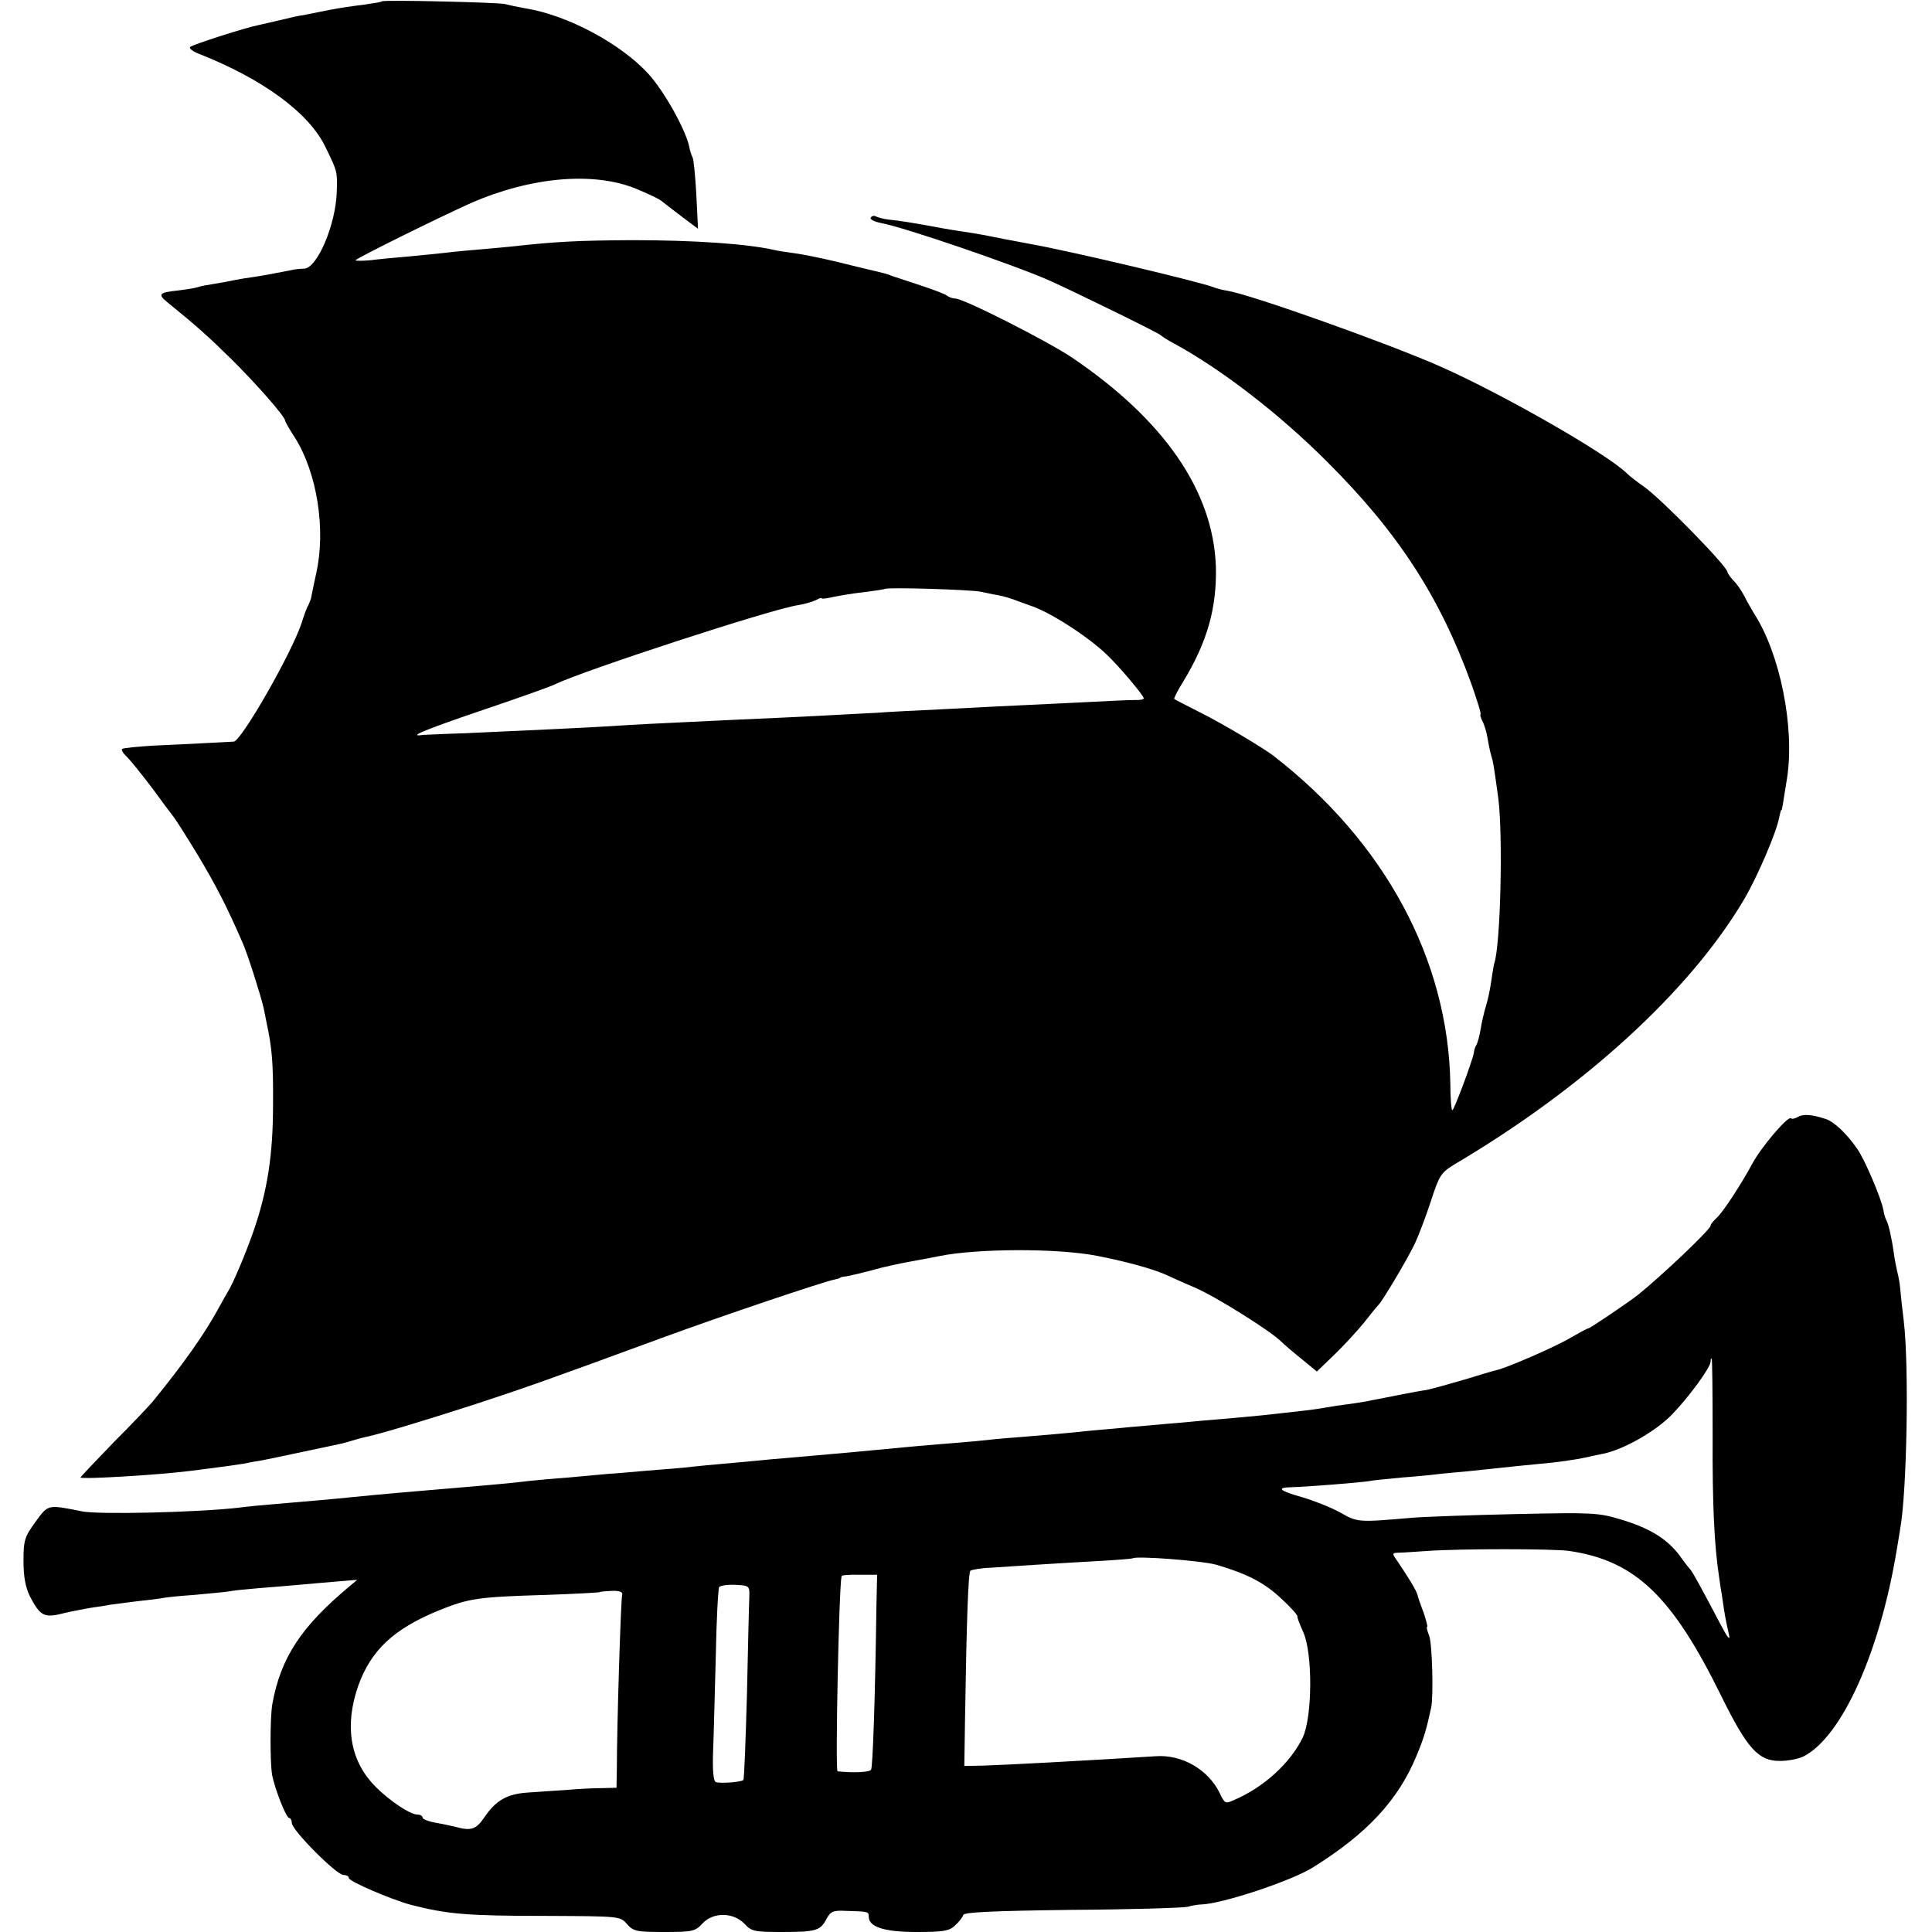
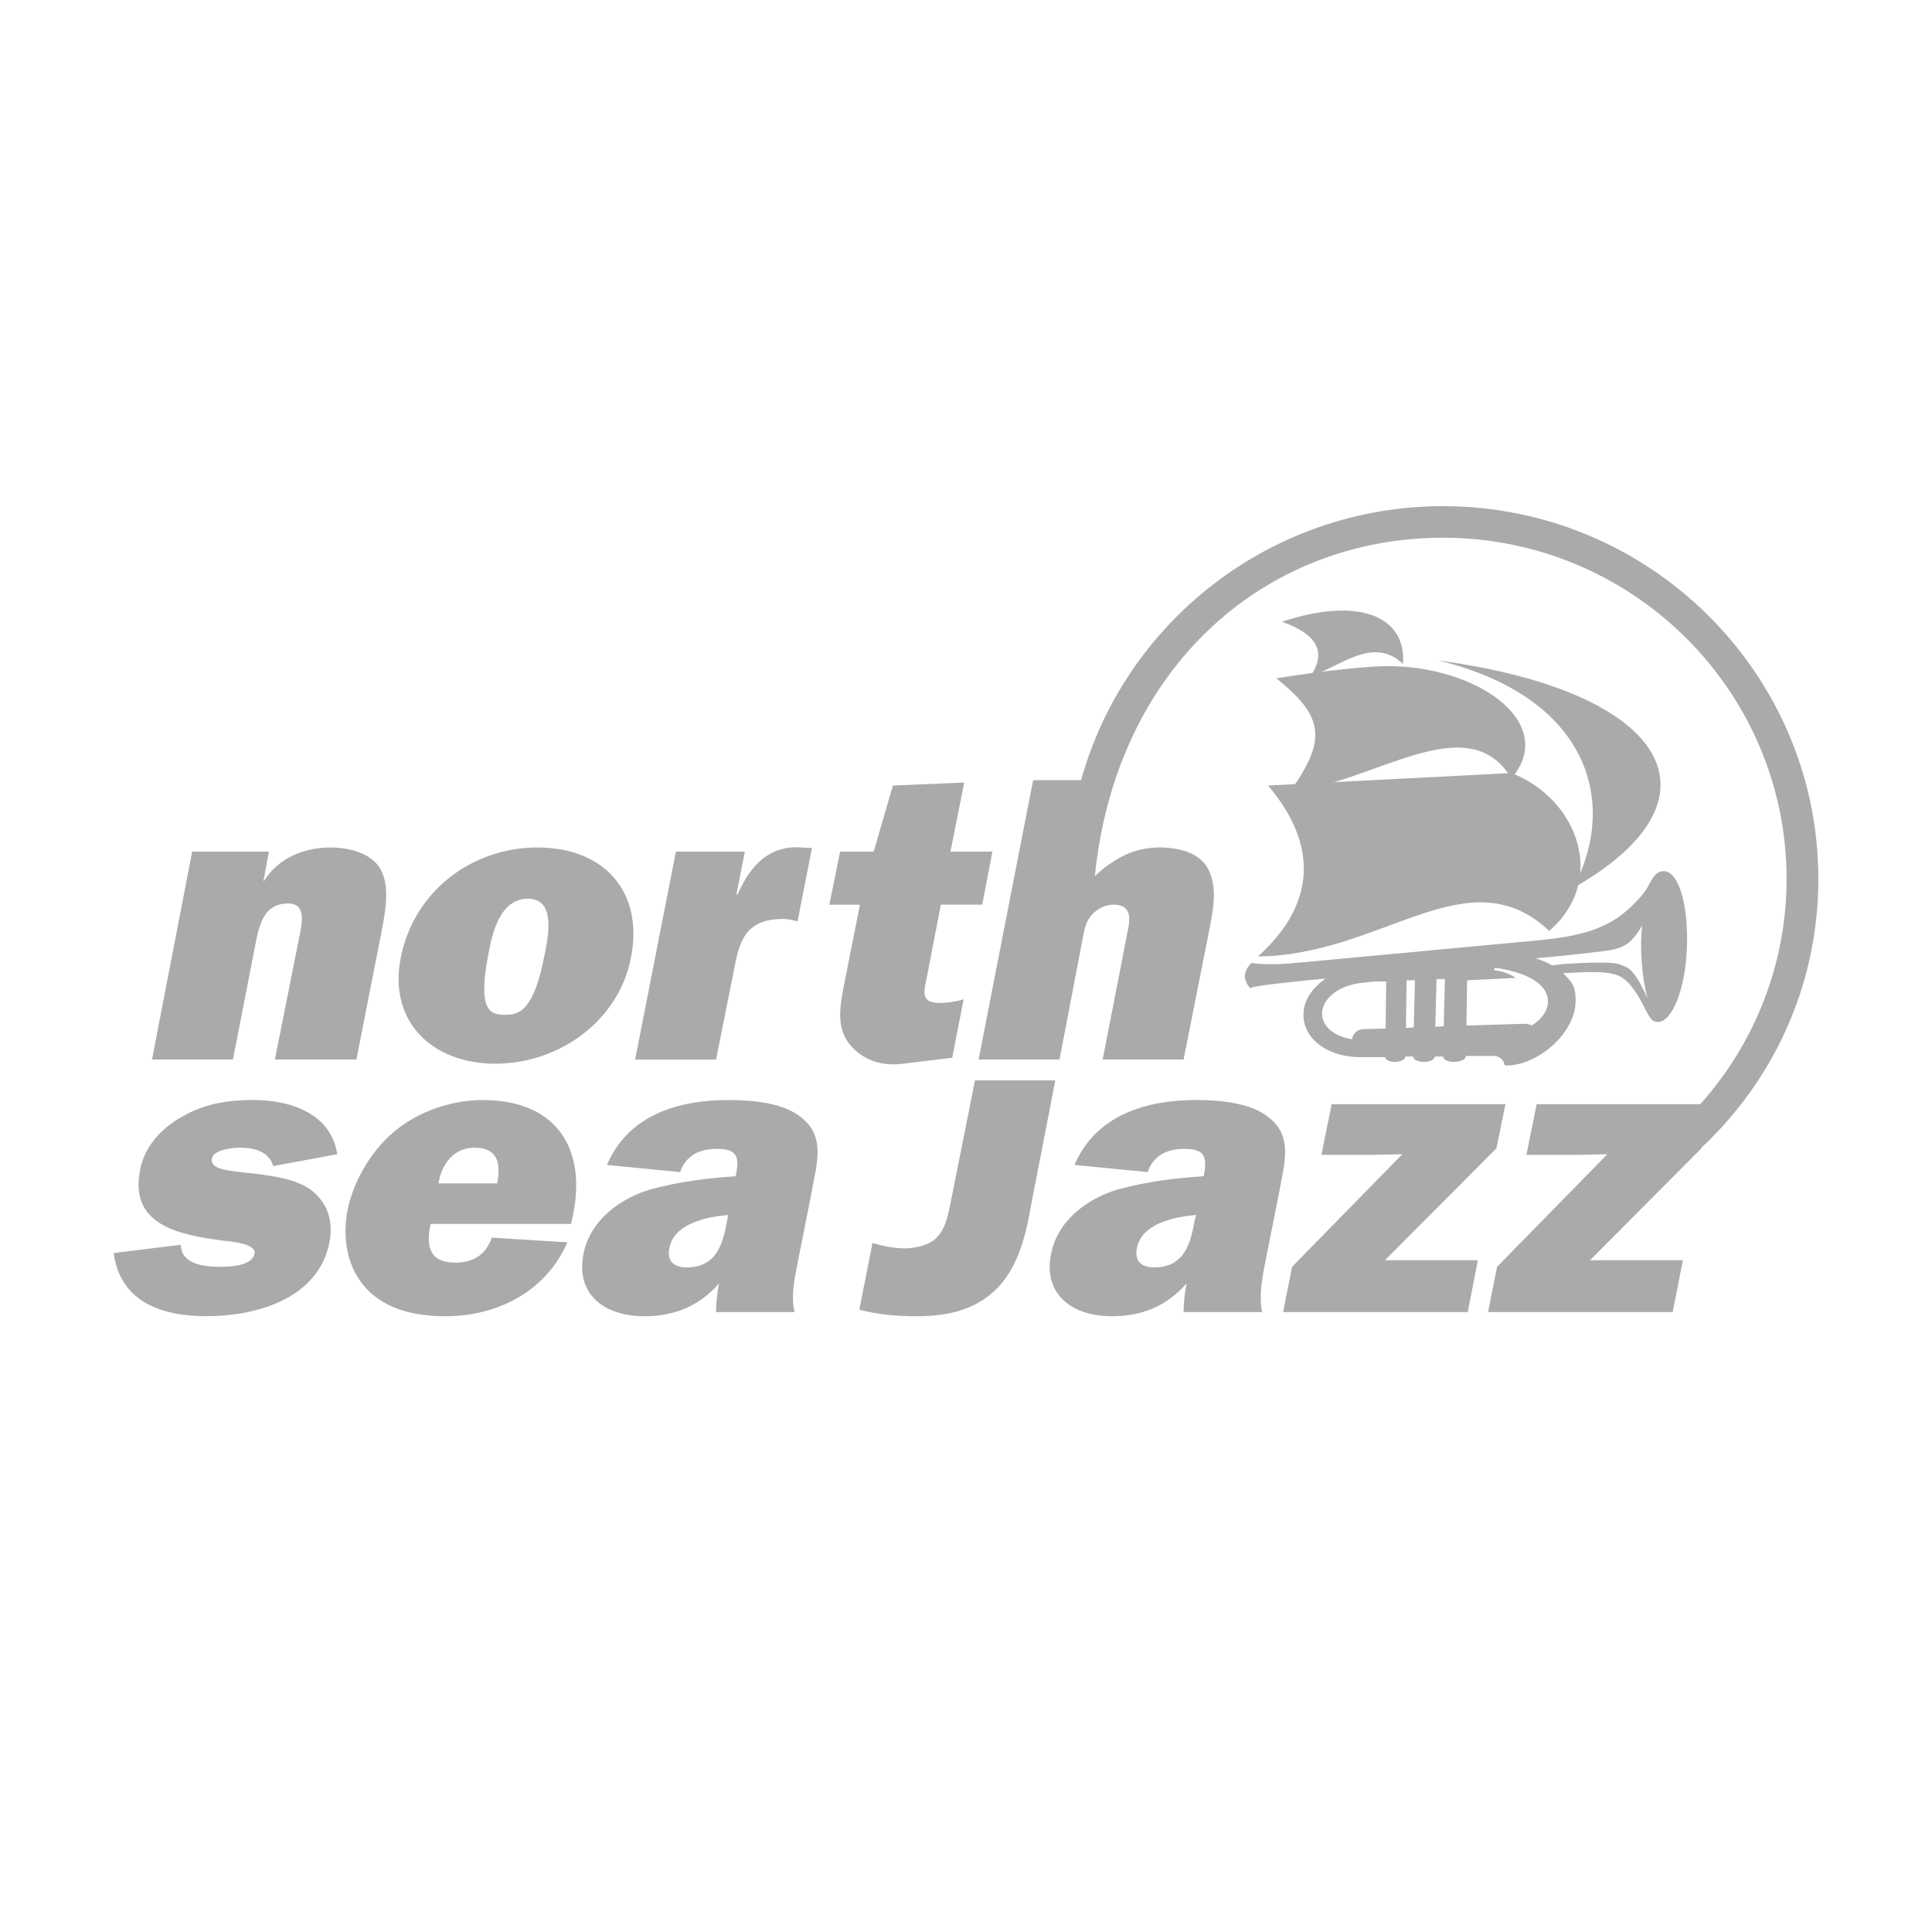
- <svg xmlns="http://www.w3.org/2000/svg" version="1.0" width="576pt" height="576pt" viewBox="0 0 576 576" preserveAspectRatio="xMidYMid meet">
-   <g transform="translate(0,576) scale(0.1,-0.1)" fill="#000000" stroke="none">
-     <path d="M1139 5756 c-2 -2 -26 -6 -54 -10 -27 -3 -75 -10 -105 -16 -30 -6 -64 -13 -75 -15 -11 -1 -42 -8 -70 -15 -27 -6 -57 -13 -65 -15 -37 -7 -196 -58 -203 -65 -4 -4 7 -13 25 -20 191 -75 330 -177 378 -278 36 -73 36 -74 34 -134 -3 -98 -58 -227 -97 -229 -12 0 -29 -2 -37 -4 -39 -8 -88 -17 -115 -21 -16 -2 -41 -6 -55 -9 -14 -3 -41 -8 -60 -11 -19 -3 -42 -7 -50 -10 -8 -3 -35 -7 -59 -10 -57 -6 -62 -11 -31 -36 84 -68 121 -101 189 -168 74 -73 161 -172 161 -184 0 -3 13 -26 30 -52 65 -104 92 -272 63 -402 -8 -37 -15 -71 -16 -77 -2 -5 -5 -14 -8 -20 -4 -5 -12 -28 -19 -50 -28 -88 -180 -354 -203 -356 -20 -1 -147 -8 -240 -12 -48 -3 -90 -7 -93 -10 -3 -3 3 -13 14 -23 11 -11 45 -53 76 -94 30 -41 59 -80 64 -86 5 -6 37 -56 71 -112 55 -92 87 -154 134 -262 16 -36 55 -160 63 -195 2 -11 6 -31 9 -45 16 -75 20 -118 19 -245 0 -149 -17 -256 -58 -375 -25 -71 -61 -156 -76 -180 -5 -8 -19 -33 -31 -55 -40 -73 -102 -161 -194 -274 -11 -13 -64 -69 -118 -123 -53 -55 -97 -101 -97 -103 0 -6 227 7 330 20 88 11 137 18 155 21 11 2 34 7 50 9 17 3 73 15 125 26 52 11 103 22 113 24 10 2 27 7 37 10 10 3 27 8 37 10 48 10 182 51 322 96 156 51 226 76 561 199 182 67 483 168 517 175 10 2 18 4 18 6 0 1 9 3 20 4 11 2 45 10 75 18 30 9 82 20 115 26 33 6 71 13 85 16 112 23 352 24 470 1 83 -16 164 -38 205 -56 11 -5 50 -23 88 -39 64 -28 225 -129 257 -161 8 -8 36 -32 61 -52 l45 -37 50 48 c28 27 68 70 90 97 21 27 41 51 44 54 11 10 86 136 107 180 12 25 34 83 49 129 25 77 30 85 71 110 386 228 702 517 863 790 39 66 96 199 104 242 3 13 5 24 7 24 2 0 3 8 17 96 23 151 -21 370 -98 489 -8 14 -22 37 -29 52 -8 15 -22 37 -33 47 -10 11 -18 23 -18 26 0 16 -198 219 -250 255 -19 13 -42 31 -50 39 -59 58 -368 235 -555 318 -156 69 -563 214 -635 226 -14 2 -32 7 -40 10 -39 16 -427 108 -550 130 -60 11 -106 20 -125 24 -11 2 -31 6 -45 8 -35 5 -90 14 -120 20 -61 11 -97 17 -128 20 -18 2 -36 7 -41 10 -5 3 -12 1 -15 -4 -3 -5 11 -12 31 -16 67 -12 397 -125 501 -171 70 -31 327 -157 332 -163 3 -3 21 -15 40 -25 142 -77 315 -211 455 -351 212 -211 337 -403 431 -662 18 -51 31 -93 28 -93 -2 0 0 -8 5 -19 6 -10 13 -33 16 -52 3 -19 8 -42 11 -52 6 -19 7 -26 21 -127 14 -109 7 -436 -12 -492 -2 -7 -6 -31 -9 -53 -3 -22 -10 -56 -16 -75 -6 -19 -13 -51 -16 -70 -3 -19 -9 -39 -12 -45 -4 -5 -7 -16 -8 -24 -4 -24 -59 -171 -64 -171 -3 0 -6 35 -6 78 -6 371 -196 723 -529 980 -32 24 -151 95 -215 127 -41 21 -77 39 -79 41 -2 2 10 25 26 51 73 120 101 221 98 344 -8 225 -154 437 -429 623 -73 49 -323 176 -348 176 -8 0 -18 4 -24 8 -5 5 -40 18 -79 31 -38 13 -77 25 -85 28 -16 7 -23 8 -60 17 -14 3 -62 15 -107 26 -46 11 -101 22 -124 25 -22 3 -50 7 -62 10 -79 18 -237 29 -422 29 -161 -1 -226 -4 -360 -19 -22 -2 -71 -7 -110 -10 -38 -3 -83 -8 -100 -10 -16 -2 -61 -6 -100 -10 -38 -3 -89 -8 -112 -11 -24 -2 -43 -2 -43 0 0 5 253 130 345 171 179 78 366 94 492 42 34 -14 68 -30 75 -36 7 -6 35 -27 61 -47 l48 -36 -5 102 c-3 55 -8 105 -11 110 -3 6 -8 20 -10 32 -10 50 -75 167 -123 219 -82 89 -240 174 -365 194 -23 4 -51 10 -62 13 -22 5 -361 13 -366 8z m1784 -1760 c15 -3 37 -8 50 -10 22 -4 41 -10 75 -23 9 -3 19 -7 22 -8 54 -16 172 -91 230 -147 38 -36 110 -122 110 -130 0 -3 -12 -6 -27 -5 -16 0 -86 -3 -158 -7 -252 -12 -311 -15 -425 -21 -63 -3 -146 -7 -185 -10 -75 -4 -299 -16 -405 -20 -259 -12 -333 -16 -390 -20 -65 -4 -208 -11 -433 -21 -66 -2 -122 -5 -125 -5 -49 -7 -2 13 168 71 113 38 214 74 225 80 82 40 644 224 725 236 19 3 43 10 53 15 9 5 17 8 17 5 0 -2 17 0 38 5 20 4 62 11 92 14 30 4 56 8 58 9 5 6 256 -2 285 -8z" />
-     <path d="M5360 2430 c-8 -5 -17 -7 -21 -4 -10 6 -88 -86 -114 -134 -34 -63 -88 -146 -107 -163 -10 -9 -18 -19 -18 -23 0 -11 -142 -146 -216 -206 -28 -22 -143 -100 -148 -100 -3 0 -27 -13 -53 -28 -47 -28 -190 -90 -222 -97 -9 -2 -53 -15 -98 -29 -45 -13 -95 -27 -110 -30 -15 -2 -53 -9 -83 -15 -30 -6 -65 -13 -77 -15 -11 -3 -43 -8 -70 -12 -26 -3 -57 -8 -68 -10 -11 -2 -42 -7 -70 -10 -27 -3 -63 -7 -80 -9 -30 -4 -151 -15 -215 -20 -19 -2 -64 -6 -100 -9 -36 -3 -92 -8 -125 -11 -33 -3 -82 -8 -110 -10 -84 -9 -137 -13 -220 -20 -44 -3 -93 -8 -110 -10 -16 -2 -68 -6 -115 -10 -47 -4 -98 -8 -115 -10 -133 -13 -181 -17 -340 -31 -38 -3 -83 -7 -100 -9 -147 -13 -185 -17 -220 -21 -22 -2 -71 -6 -110 -9 -38 -3 -88 -8 -110 -9 -22 -2 -76 -7 -120 -11 -44 -3 -96 -8 -115 -10 -38 -5 -125 -13 -210 -20 -131 -11 -237 -20 -325 -29 -48 -5 -140 -13 -235 -21 -25 -2 -69 -6 -99 -10 -120 -14 -418 -21 -466 -11 -104 21 -101 21 -139 -31 -32 -44 -36 -54 -36 -116 0 -48 6 -79 19 -106 30 -58 43 -65 95 -52 24 6 61 13 83 17 21 3 49 7 63 10 14 2 49 6 78 10 29 3 62 7 74 9 11 3 55 7 97 10 42 4 87 8 101 10 14 3 54 7 90 10 36 3 90 7 120 10 30 3 82 7 115 10 l60 5 -25 -21 c-142 -119 -203 -211 -228 -349 -7 -39 -7 -171 -1 -210 7 -40 42 -130 51 -130 4 0 8 -7 8 -15 0 -21 133 -155 154 -155 9 0 16 -4 16 -9 0 -10 126 -64 185 -80 110 -28 165 -33 407 -33 215 -1 217 -1 237 -24 19 -22 29 -24 111 -24 84 0 93 2 114 25 32 35 92 34 125 0 21 -23 30 -25 111 -25 103 0 116 4 134 39 12 22 20 26 57 24 68 -2 69 -2 69 -17 0 -31 46 -46 143 -46 79 0 97 3 114 19 12 11 23 25 25 32 3 8 88 12 323 15 176 1 331 6 345 9 14 4 32 7 40 7 61 1 270 70 335 111 160 100 253 199 308 332 22 52 30 80 44 145 7 35 3 189 -6 213 -6 15 -9 27 -6 27 2 0 -3 19 -11 43 -9 23 -17 47 -18 52 -2 11 -27 52 -58 98 -19 27 -19 27 4 28 13 0 50 3 83 5 95 7 376 7 424 0 196 -29 306 -134 452 -431 78 -158 111 -195 175 -195 25 0 57 6 72 14 114 59 227 312 277 616 4 25 9 52 10 61 20 108 27 482 11 619 -5 41 -10 86 -11 100 -1 14 -5 36 -9 50 -3 14 -8 39 -10 55 -6 44 -16 87 -22 97 -3 5 -7 18 -9 31 -7 36 -55 149 -78 182 -31 45 -69 81 -94 89 -43 14 -68 15 -83 6z m-254 -952 c-1 -203 5 -326 19 -418 2 -14 6 -43 10 -65 6 -43 9 -62 20 -110 4 -19 -6 -5 -27 35 -52 99 -82 154 -88 160 -3 3 -18 22 -33 43 -37 49 -88 81 -175 107 -66 20 -84 21 -313 16 -134 -3 -273 -8 -309 -11 -163 -14 -162 -14 -215 16 -27 15 -78 35 -112 45 -68 19 -79 29 -35 30 48 1 206 14 232 18 14 3 59 7 100 11 41 3 93 8 115 11 22 2 60 6 85 8 25 3 68 7 95 10 28 3 76 8 108 11 60 5 114 13 151 21 11 3 32 7 46 10 60 12 157 67 205 117 51 53 115 140 115 158 0 5 1 9 3 9 2 0 3 -105 3 -232z m-1480 -383 c92 -27 143 -53 194 -101 27 -25 49 -49 48 -53 -1 -3 7 -24 17 -46 29 -62 28 -253 -1 -315 -36 -75 -116 -149 -206 -187 -24 -11 -27 -10 -41 20 -34 71 -113 117 -192 111 -205 -13 -448 -26 -515 -28 l-55 -1 2 135 c5 315 10 440 16 447 4 3 31 8 59 9 29 2 91 6 138 9 47 3 130 8 185 11 55 3 101 7 102 8 9 8 207 -7 249 -19z m-1013 -120 c-4 -287 -11 -483 -16 -491 -4 -8 -53 -10 -100 -5 -7 1 4 544 12 582 0 3 25 5 54 4 l52 0 -2 -90z m-379 24 c-1 -19 -4 -148 -7 -288 -4 -139 -8 -256 -11 -258 -6 -6 -69 -11 -82 -6 -7 3 -10 34 -8 91 2 48 5 176 8 284 2 108 7 201 10 206 3 5 25 8 48 7 42 -2 43 -3 42 -36z m-379 7 c-4 -10 -16 -396 -16 -523 l-1 -53 -41 -1 c-23 0 -69 -2 -102 -5 -33 -2 -86 -6 -118 -8 -65 -4 -98 -22 -135 -77 -23 -33 -38 -38 -82 -26 -8 2 -34 8 -57 12 -24 4 -43 11 -43 16 0 5 -7 9 -15 9 -23 0 -88 44 -129 87 -73 76 -89 179 -48 297 38 106 106 170 241 225 89 36 116 40 320 46 85 3 156 7 158 8 1 2 18 3 37 4 22 1 33 -3 31 -11z" />
+ <svg xmlns="http://www.w3.org/2000/svg" width="2500" height="2500" viewBox="0 0 192.756 192.756" version="1.1" id="svg6">
+   <defs id="defs6" />
+   <g fill-rule="evenodd" clip-rule="evenodd" id="g6">
+     <path fill="#aaaaaa" d="m 154.985,140.057 c 0.192,0.381 -0.119,-0.239 0,0 z M 18.037,124.189 c 0.06,1.961 2.272,2.199 4.007,2.199 0.837,0 3.109,-0.061 3.349,-1.309 0.24,-1.01 -2.512,-1.246 -3.229,-1.307 -4.246,-0.594 -9.269,-1.484 -8.192,-7.012 0.418,-2.318 2.093,-4.219 4.306,-5.408 2.272,-1.307 4.665,-1.604 6.997,-1.604 3.946,0 7.773,1.484 8.372,5.406 l -6.399,1.189 c -0.359,-1.426 -1.854,-1.842 -3.29,-1.842 -0.658,0 -2.631,0.178 -2.811,1.068 -0.119,0.654 0.479,0.951 1.017,1.07 0.837,0.238 2.452,0.357 3.409,0.475 1.854,0.238 3.887,0.535 5.382,1.545 1.674,1.248 2.333,3.092 1.914,5.289 -1.136,5.766 -7.535,7.369 -12.26,7.369 -4.605,0 -8.611,-1.486 -9.27,-6.299 z m 38.572,-0.238 c -2.213,5.053 -7.176,7.369 -12.14,7.369 -3.05,0 -5.92,-0.654 -7.894,-2.734 -1.854,-1.961 -2.452,-4.812 -1.914,-7.783 0.538,-2.793 2.272,-5.883 4.604,-7.846 2.572,-2.197 5.98,-3.207 8.911,-3.207 6.998,0 10.346,4.457 9.03,11.289 l -0.239,1.07 H 42.974 c -0.538,2.258 -0.06,3.863 2.392,3.863 1.854,0 3.049,-0.713 3.708,-2.496 z m -6.997,-5.883 c 0.359,-2.02 0.06,-3.564 -2.272,-3.564 -2.093,0 -3.29,1.662 -3.588,3.564 z m 21.828,12.836 c 0,-0.951 0.12,-1.9 0.299,-2.852 -2.094,2.377 -4.605,3.268 -7.476,3.268 -3.888,0 -6.877,-2.139 -6.041,-6.24 0.658,-3.326 3.648,-5.525 6.698,-6.418 2.811,-0.771 5.741,-1.129 8.492,-1.307 v -0.119 c 0.419,-1.902 0.06,-2.615 -1.914,-2.615 -1.614,0 -3.049,0.596 -3.647,2.318 l -7.296,-0.713 c 2.213,-5.17 7.415,-6.477 12.14,-6.477 2.452,0 5.562,0.297 7.296,1.781 2.392,1.902 1.495,4.576 0.957,7.547 l -1.436,7.25 c -0.299,1.545 -0.598,3.15 -0.239,4.576 H 71.44 Z m 1.196,-9.685 c -1.974,0.178 -5.382,0.771 -5.861,3.328 -0.239,1.307 0.479,1.9 1.735,1.9 3.109,0 3.647,-2.555 4.066,-4.812 z m 45.45,9.685 c 0,-0.951 0.121,-1.9 0.299,-2.852 -2.092,2.377 -4.605,3.268 -7.475,3.268 -3.887,0 -6.877,-2.139 -6.039,-6.24 0.656,-3.326 3.646,-5.525 6.697,-6.418 2.811,-0.771 5.74,-1.129 8.49,-1.307 l 0.061,-0.119 c 0.359,-1.902 0,-2.615 -1.973,-2.615 -1.615,0 -3.051,0.596 -3.648,2.318 l -7.295,-0.713 c 2.211,-5.17 7.475,-6.477 12.139,-6.477 2.451,0 5.562,0.297 7.297,1.781 2.393,1.902 1.494,4.576 0.957,7.547 l -1.436,7.25 c -0.299,1.545 -0.539,3.15 -0.24,4.576 h -7.834 z m 1.256,-9.685 c -2.033,0.178 -5.441,0.771 -5.92,3.328 -0.238,1.307 0.479,1.9 1.734,1.9 3.109,0 3.648,-2.555 4.066,-4.812 z m 27.092,9.685 h -18.42 l 0.896,-4.515 11.004,-11.233 -2.631,0.061 h -5.443 l 1.017,-5.053 h 17.342 l -0.896,4.398 -11.123,11.172 h 9.269 z M 26.827,84.968 26.289,87.88 h 0.06 c 1.435,-2.317 4.066,-3.328 6.578,-3.328 1.974,0 4.126,0.594 5.023,2.139 0.957,1.724 0.538,4.101 0.12,6.24 l -2.512,12.777 h -8.133 l 2.512,-12.599 c 0.239,-1.248 0.538,-2.972 -1.196,-2.972 -2.272,0 -2.811,1.902 -3.169,3.625 l -2.332,11.946 h -8.074 l 4.006,-20.741 h 7.655 z m 36.121,10.578 c -1.196,6.299 -7.176,10.579 -13.515,10.579 -6.399,0 -10.705,-4.279 -9.449,-10.579 1.316,-6.655 7.117,-10.994 13.635,-10.994 6.579,10e-4 10.645,4.339 9.329,10.994 z M 48.715,95.249 c -1.076,5.587 0.18,6.003 1.675,6.003 1.435,0 2.87,-0.416 3.946,-6.003 0.419,-2.02 1.077,-5.585 -1.674,-5.585 -2.81,0 -3.588,3.565 -3.947,5.585 z m 24.878,-6.001 c 1.256,-2.912 3.17,-4.932 6.339,-4.695 l 1.076,0.059 -1.435,7.31 c -0.478,-0.119 -0.957,-0.238 -1.495,-0.238 -1.315,0 -2.691,0.297 -3.588,1.426 -0.777,1.07 -1.016,2.377 -1.255,3.625 l -1.794,8.975 h -8.074 l 4.067,-20.741 h 6.877 l -0.837,4.279 z m 9.15,1.01 1.077,-5.29 h 3.349 l 1.914,-6.596 7.117,-0.297 -1.375,6.893 h 4.187 l -1.018,5.29 h -4.126 l -1.375,7.131 c -0.299,1.486 -0.718,2.674 1.256,2.674 0.718,0 1.555,-0.119 2.392,-0.357 l -1.136,5.824 -4.903,0.596 c -2.213,0.297 -4.187,-0.416 -5.442,-2.08 -1.256,-1.725 -0.837,-3.744 -0.419,-5.943 l 1.555,-7.844 h -3.053 z m 14.532,17.531 -2.452,12.301 c -0.24,1.129 -0.479,2.496 -1.375,3.387 -0.718,0.771 -2.213,1.07 -3.11,1.07 -1.196,0 -2.273,-0.238 -3.289,-0.535 l -1.316,6.654 c 1.794,0.477 3.708,0.654 5.622,0.654 2.93,0 5.921,-0.475 8.253,-2.912 2.152,-2.316 2.811,-5.586 3.289,-8.318 l 2.393,-12.301 z" id="path1" />
+     <path d="M109.236 87.405c2.092-20.74 16.863-33.754 34.744-33.754 18.898 0 34.268 15.273 34.268 34.051 0 8.616-3.289 16.521-8.611 22.462h-16.326l-1.018 5.053h5.443l2.631-.061-11.004 11.232-.896 4.516h18.418l1.018-5.17h-9.27l11.123-11.172v-.059c7.176-6.715 11.662-16.225 11.662-26.802 0-20.501-16.805-37.2-37.438-37.2-17.223 0-31.754 11.588-36.119 27.336h-4.785l-5.441 27.871h8.072l2.393-12.48c.119-.653.299-1.367.838-1.961.598-.654 1.375-1.01 2.152-1.01 1.674 0 1.734 1.188 1.436 2.555l-2.512 12.896h8.072l2.572-12.956c.418-2.139.777-4.16-.061-5.942-.777-1.664-2.871-2.258-4.904-2.258-2.451.001-4.484 1.011-6.457 2.853z" fill="#aaa" id="path2" />
+     <path d="M143.502 65.893c14.893 3.625 18.061 14.024 13.457 22.7 15.547-8.795 9.807-19.551-13.457-22.7z" fill="#aaa" id="path3" />
+     <path d="M125.502 95.427c12.439-.119 20.932-10.161 29.064-2.555 5.801-4.992 2.93-13.133-3.768-15.748l-24.281 1.248c5.024 5.943 4.786 11.826-1.015 17.055z" fill="#aaa" id="path4" />
+     <path d="M127.355 67.676s5.682-.951 10.047-1.188c9.449-.476 18.24 5.467 13.396 11.172-4.426-7.369-14.113.772-22.008 1.188 3.829-5.348 2.991-7.547-1.435-11.172z" fill="#aaa" id="path5" />
+     <path d="M139.975 66.25c.357-4.754-4.365-6.774-12.08-4.219 3.527 1.248 4.484 3.03 2.869 5.408 2.752-.773 6.22-4.101 9.211-1.189zM168.32 94.121c-.119 4.754-1.555 7.784-2.869 7.844-.6 0-.779-.238-1.436-1.545-.299-.535-.539-1.07-.957-1.605l-.121-.178c-1.195-1.604-1.973-1.842-6.996-1.545.719.713 1.316 1.188 1.256 2.852-.061 3.209-3.828 6.359-6.877 6.359h-.18l-.061-.178c-.059-.299-.357-.654-.836-.773H146.253v.059c-.061.299-.539.535-1.197.535-.598 0-1.076-.236-1.076-.535h-.838c0 .299-.477.535-1.076.535-.598 0-1.076-.236-1.076-.535h-.777c0 .299-.479.535-1.076.535-.537 0-.957-.236-.957-.535v.061h-2.271c-3.588.059-5.92-1.961-5.861-4.279 0-1.307.777-2.555 2.213-3.564-3.229.297-6.938.713-7.355.891l-.121.061-.119-.061c-.658-.832-.598-1.604.119-2.377l.061-.06h.119s1.496.298 4.846-.06l23.621-2.199c4.965-.475 7.416-1.426 9.629-3.685.598-.594 1.016-1.069 1.375-1.723.537-1.07.896-1.426 1.375-1.486 1.433-.238 2.57 2.555 2.509 7.191zm-25.117 8.318l.838-.059.119-4.695h-.838l-.119 4.754zm-2.871-4.634l-.059 4.754.777-.059.119-4.695h-.837zm-4.305 4.873l2.213-.061.061-4.693h-1.258l-.955.119c-2.453.178-4.127 1.545-4.188 3.029 0 1.309 1.137 2.318 2.99 2.615a1.16 1.16 0 0 1 1.137-1.009zm13.098-6.121l-.061.238c.957.119 1.674.416 2.152.771l-4.844.238-.061 4.516 5.742-.178c.299 0 .598.061.777.178 1.076-.713 1.555-1.484 1.615-2.316.061-2.912-5.32-3.447-5.32-3.447zm15.189 2.793c-.539-1.961-.719-5.111-.479-6.894 0-.06 0-.06-.061 0-1.076 1.783-1.854 2.199-3.768 2.437 0 0-3.828.475-6.818.713a8.37 8.37 0 0 1 1.676.712c.539-.059.896-.117.896-.117 3.289-.239 4.965-.18 5.562-.061.479.119 1.076.356 1.375.654.658.652 1.195 1.783 1.555 2.555.121.239.182.239.062.001z" fill="#aaa" id="path6" />
  </g>
</svg>
